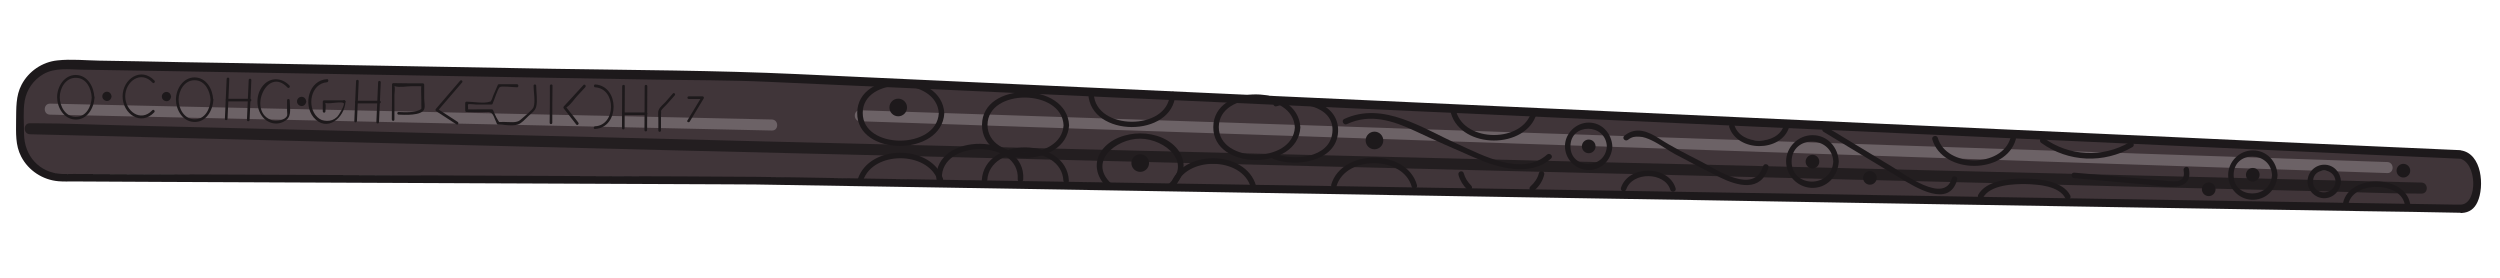
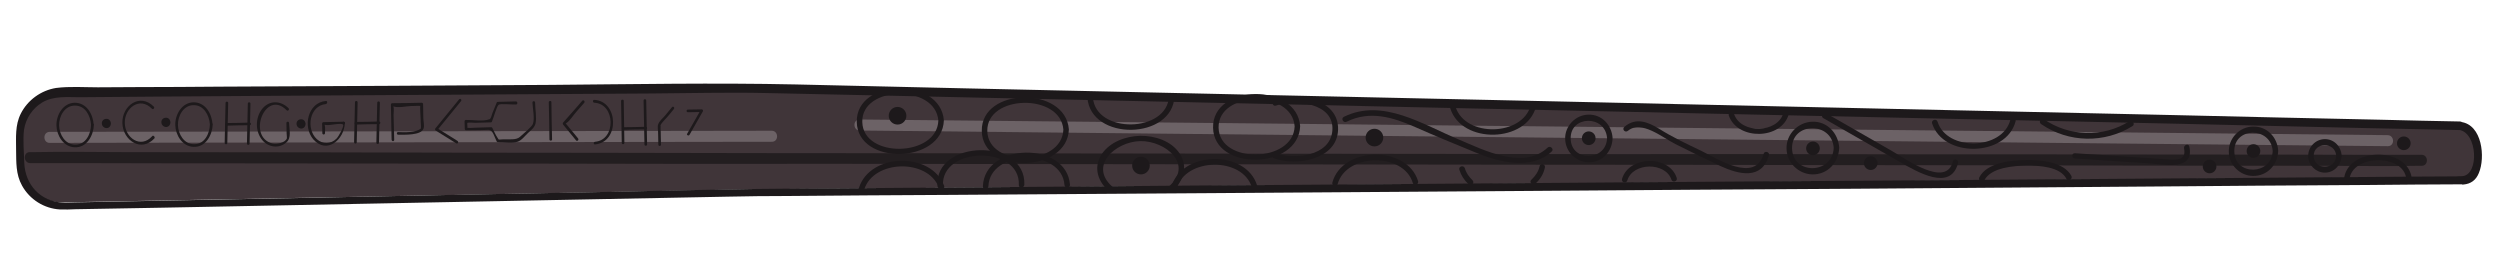
<svg xmlns="http://www.w3.org/2000/svg" version="1.1" id="Layer_1" x="0px" y="0px" viewBox="0 0 1133.9 125.8" style="enable-background:new 0 0 1133.9 125.8;" xml:space="preserve">
  <style type="text/css">
	.st0{fill:#403539;}
	.st1{fill:#6C6266;}
	.st2{fill:#231E20;}
	.st3{fill:#1D191B;}
</style>
  <g>
    <g>
-       <path class="st0" d="M1115.7,68.7L344.1,33.5c-105.3-1.9-210.6-3.7-315.8-5.6c-10.5,0-19.1,8.5-19.1,18.9L9.1,60    c0,10.5,8.5,19.1,18.9,19.1l314.6,1.4l773.6,12.8c0,0,6.9,1.6,7.1-11.1C1123.6,69.6,1115.7,68.7,1115.7,68.7z" />
-     </g>
-     <g>
-       <g>
-         <path class="st1" d="M22.7,52c85.2,1.9,170.3,3.7,255.5,5.6c24,0.5,47.9,1.1,71.9,1.6c3.2,0.1,3.2-4.9,0-5     c-85.2-1.9-170.3-3.7-255.5-5.6c-24-0.5-47.9-1.1-71.9-1.6C19.5,47,19.5,52,22.7,52L22.7,52z" />
-       </g>
-     </g>
-     <g>
-       <g>
-         <path class="st1" d="M1082.8,73.5c-90.2-3.1-180.3-6.1-270.5-9.2c-90.2-3.1-180.3-6.1-270.5-9.2c-50.6-1.7-101.1-3.4-151.7-5.1     c-3.2-0.1-3.2,4.9,0,5c90.2,3.1,180.3,6.1,270.5,9.2c90.2,3.1,180.3,6.1,270.5,9.2c50.6,1.7,101.1,3.4,151.7,5.1     C1086,78.6,1086,73.6,1082.8,73.5L1082.8,73.5z" />
-       </g>
-     </g>
-     <g>
-       <g>
-         <path class="st2" d="M13.6,60.9c9.7,0.2,19.5,0.5,29.2,0.7c26.2,0.7,52.5,1.3,78.7,2c39,1,78.1,1.9,117.1,2.9     c47.3,1.2,94.6,2.4,141.9,3.5c52.2,1.3,104.4,2.6,156.5,3.9c52.3,1.3,104.6,2.6,156.9,3.9c49.1,1.2,98.2,2.4,147.3,3.7     c41.2,1,82.4,2,123.7,3.1c29.8,0.7,59.7,1.5,89.5,2.2c14,0.3,28.1,1,42.1,1c0.6,0,1.2,0,1.8,0c3.2,0.1,3.2-4.9,0-5     c-9.7-0.2-19.5-0.5-29.2-0.7c-26.2-0.7-52.5-1.3-78.7-2c-39-1-78.1-1.9-117.1-2.9c-47.3-1.2-94.6-2.4-141.9-3.5     c-52.2-1.3-104.4-2.6-156.5-3.9c-52.3-1.3-104.6-2.6-156.9-3.9c-49.1-1.2-98.2-2.4-147.3-3.7c-41.2-1-82.4-2-123.7-3.1     c-29.8-0.7-59.7-1.5-89.5-2.2c-14-0.3-28.1-1-42.1-1c-0.6,0-1.2,0-1.8,0C10.4,55.8,10.4,60.8,13.6,60.9L13.6,60.9z" />
-       </g>
-     </g>
-     <g>
-       <g>
-         <g>
-           <path class="st3" d="M41.6,44.2c-0.2,4.1-2.5,8.9-7.3,8.8c-4.6,0-7.2-4.8-7.2-8.9c0-4.1,2.7-8.9,7.3-8.8      C39.2,35.3,41.4,40.1,41.6,44.2c0,0.8,1.3,0.8,1.2,0c-0.2-4.8-3-10.1-8.4-10.2c-5.3,0-8.5,5.3-8.5,10.1c0,4.6,3,9.8,8,10.1      c5.6,0.4,8.7-5.1,9-10.1C42.9,43.3,41.7,43.3,41.6,44.2z" />
-         </g>
-       </g>
-       <g>
-         <ellipse transform="matrix(4.403410e-03 -1 1 4.403410e-03 4.8054 92.0455)" class="st3" cx="48.6" cy="43.6" rx="1.4" ry="1.4" />
-         <g>
-           <path class="st3" d="M49.4,43.7c-0.1,1.1-1.7,1-1.6,0C47.8,42.6,49.4,42.6,49.4,43.7c0,0.8,1.3,0.8,1.2,0      c-0.1-1.1-0.9-2.1-2.1-2.1c-1.1,0-2.1,0.9-2.1,2.1c0,1.1,0.9,2,2,2.1c1.2,0.1,2.1-0.9,2.2-2.1C50.7,42.9,49.5,42.9,49.4,43.7z" />
-         </g>
-       </g>
-       <g>
-         <g>
-           <path class="st3" d="M69.1,50c-5.4,5.7-12.3,0.3-12.3-6.3c0-6.7,7-12,12.4-6.2c0.5,0.6,1.4-0.3,0.9-0.9      c-6.1-6.5-14.5-0.8-14.5,7.1c0,7.9,8.3,13.7,14.4,7.2C70.5,50.3,69.6,49.4,69.1,50L69.1,50z" />
-         </g>
-       </g>
-       <g>
-         <ellipse transform="matrix(4.403410e-03 -1 1 4.403410e-03 31.5494 119.1153)" class="st3" cx="75.6" cy="43.7" rx="1.4" ry="1.4" />
-         <g>
-           <path class="st3" d="M76.4,43.8c-0.1,1.1-1.7,1-1.6,0C74.8,42.7,76.3,42.7,76.4,43.8c0,0.8,1.3,0.8,1.2,0      c-0.1-1.1-0.9-2.1-2.1-2.1c-1.1,0-2.1,0.9-2.1,2.1c0,1.1,0.9,2,2,2.1c1.2,0.1,2.1-0.9,2.2-2.1C77.7,43,76.4,43,76.4,43.8z" />
-         </g>
-       </g>
-       <g>
-         <g>
-           <path class="st3" d="M95.5,45.3c-0.2,4.1-2.5,8.9-7.3,8.8c-4.6,0-7.2-4.8-7.2-8.9c0-4.1,2.7-8.9,7.3-8.8      C93,36.4,95.3,41.3,95.5,45.3c0,0.8,1.3,0.8,1.2,0c-0.2-4.8-3-10.1-8.4-10.2c-5.3,0-8.5,5.3-8.5,10.1c0,4.6,3,9.8,8,10.1      c5.6,0.4,8.7-5.1,9-10.1C96.8,44.5,95.5,44.5,95.5,45.3z" />
-         </g>
-       </g>
-       <g>
-         <g>
-           <path class="st3" d="M103.2,53.9c0.3-6,0.5-12,0.8-18.1c0-0.8-1.2-0.8-1.2,0c-0.3,6-0.5,12-0.8,18.1      C101.9,54.7,103.2,54.7,103.2,53.9L103.2,53.9z" />
-         </g>
-       </g>
-       <g>
-         <g>
-           <path class="st3" d="M113.2,54.4c0.3-6,0.5-12,0.8-18.1c0-0.8-1.2-0.8-1.2,0c-0.3,6-0.5,12-0.8,18.1      C112,55.2,113.2,55.2,113.2,54.4L113.2,54.4z" />
-         </g>
-       </g>
-       <g>
-         <g>
-           <path class="st3" d="M103,46c3.5,0,6.9,0,10.4,0c0.8,0,0.8-1.2,0-1.2c-3.5,0-6.9,0-10.4,0C102.2,44.7,102.2,46,103,46L103,46z" />
-         </g>
-       </g>
-       <g>
-         <g>
-           <path class="st3" d="M131.3,38.8c-3.4-3.6-8.6-4-12,0c-3.3,3.9-3.4,10.2-0.2,14.2c2.7,3.4,7.5,4.1,10.9,1.3      c2.4-2,1.4-5.9,1.4-8.8c0-0.8-1.2-0.8-1.2,0c0,1.6,0,3.1,0,4.7c0,0.6,0.2,1.8,0,2.3c-0.8,2-4.7,2.6-6.6,2.1      c-11.7-3.3-2.6-25,6.8-14.9C131,40.3,131.8,39.4,131.3,38.8L131.3,38.8z" />
-         </g>
-       </g>
-       <g>
-         <ellipse transform="matrix(4.403410e-03 -1 1 4.403410e-03 90.3125 182.6473)" class="st3" cx="136.9" cy="46" rx="1.4" ry="1.4" />
-         <g>
-           <path class="st3" d="M137.7,46c-0.1,1.1-1.7,1-1.6,0C136,44.9,137.6,44.9,137.7,46c0,0.8,1.3,0.8,1.2,0      c-0.1-1.1-0.9-2.1-2.1-2.1c-1.1,0-2.1,0.9-2.1,2.1c0,1.1,0.9,2,2,2.1c1.2,0.1,2.1-0.9,2.2-2.1C139,45.2,137.7,45.2,137.7,46z" />
-         </g>
-       </g>
-       <g>
-         <g>
-           <path class="st3" d="M156.1,46.7c0.8,0,0.8-1.2,0-1.2C155.3,45.4,155.3,46.7,156.1,46.7L156.1,46.7z" />
-         </g>
-       </g>
-       <g>
-         <g>
-           <path class="st3" d="M148.3,35.9c-8.2,0.5-10.9,11.4-6.1,17.3c6,7.1,14.1,0.3,14.5-7.1c0-0.3-0.3-0.6-0.6-0.6c-3,0-6.1,0-9.1,0      c-0.3,0-0.6,0.3-0.6,0.6c0,1.5,0,2.9,0,4.4c0,0.8,1.2,0.8,1.2,0c0-1.1,0.3-2.5,0-3.5s0.2-0.4-0.4-0.2c0.3-0.1,0.8-0.1,1.1,0      c1.3,0.3,6.8-0.9,7.6,0c0.6,0.7-2.1,5.4-3.1,6.3c-2.6,2.4-6.4,2.4-8.9,0c-4.9-4.7-3-15.3,4.5-15.8      C149.1,37.1,149.1,35.8,148.3,35.9L148.3,35.9z" />
-         </g>
-       </g>
-       <g>
-         <g>
-           <path class="st3" d="M161.9,54.9c0.3-6,0.5-12,0.8-18.1c0-0.8-1.2-0.8-1.2,0c-0.3,6-0.5,12-0.8,18.1      C160.6,55.7,161.9,55.7,161.9,54.9L161.9,54.9z" />
-         </g>
-       </g>
-       <g>
-         <g>
-           <path class="st3" d="M171.9,55.4c0.3-6,0.5-12,0.8-18.1c0-0.8-1.2-0.8-1.2,0c-0.3,6-0.5,12-0.8,18.1      C170.7,56.2,171.9,56.2,171.9,55.4L171.9,55.4z" />
-         </g>
-       </g>
-       <g>
-         <g>
-           <path class="st3" d="M161.7,46.9c3.5,0,6.9,0,10.4,0c0.8,0,0.8-1.2,0-1.2c-3.5,0-6.9,0-10.4,0C160.9,45.7,160.9,46.9,161.7,46.9      L161.7,46.9z" />
-         </g>
-       </g>
-       <g>
-         <g>
-           <path class="st3" d="M178.9,54.2c0-3.7,0-7.5,0-11.2c0-0.9,0.4-3,0-3.9s0.3,0.1-0.5,0c0.2,0,0.5-0.1,0.7,0c2.1,0.7,5.5,0,7.7,0      c1.2,0,2.4,0,3.5,0c0.3,0,0.8,0.1,1.1,0c0.5-0.3-0.3-0.4-0.3-0.5c-0.2,2.2,0,4.5,0,6.7c0,0.8,0,1.5,0,2.3c0,0.6,0.1,1.2,0,1.8      c-0.1,0.8,0.6-0.4,0.1-0.1c-2.4,2-7.7,1.6-10.4,1.5c-0.8,0-0.8,1.2,0,1.2c2.5,0.1,10.5,0.6,11.6-2.5c0.5-1.3,0-3.4,0-4.8      c0-2.1,0-4.2,0-6.3c0-0.3-0.3-0.6-0.6-0.6c-4.5,0-9,0-13.4-0.1c-0.3,0-0.6,0.3-0.6,0.6c0,5.2,0,10.4-0.1,15.6      C177.6,55.1,178.9,55.1,178.9,54.2L178.9,54.2z" />
-         </g>
-       </g>
-       <g>
-         <g>
-           <path class="st3" d="M208.7,36.6c-3.7,4.3-7.3,8.5-11,12.8c-0.3,0.3-0.2,0.8,0.1,1c3.1,2,6.1,4,9.2,6c0.7,0.4,1.3-0.6,0.6-1.1      c-3.1-2-6.1-4-9.2-6c0,0.3,0.1,0.7,0.1,1c3.7-4.3,7.3-8.5,11-12.8C210.2,36.9,209.3,36,208.7,36.6L208.7,36.6z" />
-         </g>
-       </g>
-       <g>
-         <g>
-           <path class="st3" d="M234.5,38.2c-2.7,0-5.5,0-8.2,0c-0.2,0-0.5,0.1-0.5,0.3c-0.6,1.5-1.3,2.9-1.9,4.4c-0.4,0.8-0.7,2.3-1.3,3      c-0.7,0.8,0.8-0.2-0.4,0.2c-2.7,1-7.7,0-10.6,0c-0.3,0-0.6,0.3-0.6,0.6c0,1.2,0,2.3,0,3.5c0,0.3,0.3,0.6,0.6,0.6      c3.2,0,6.5,0.2,9.7,0c2.5-0.1,2.7,2.6,4.1,5.4c0.1,0.2,0.3,0.3,0.5,0.3c2.6,0,6.4,0.8,8.9,0c1.9-0.6,3.4-2.5,4.9-3.9      s3-2.3,3.5-4.2c0.7-2.8,0-6.6,0-9.5c0-0.8-1.2-0.8-1.2,0c0,2.7,0.9,7.2,0,9.7c-0.4,1.2-4.3,4.3-6,5.8s-4.6,0.9-7.7,0.9      c-2.5,0-1.6,0.4-2.5-0.9c-0.9-1.3-1.5-3.1-2.2-4.5c-0.1-0.2-0.3-0.3-0.5-0.3c-2.2,0-4.5,0-6.7,0c-1.2,0-2.5,0.1-3.6,0      c-1.7-0.2-0.3,0.8-0.5-0.7c-0.1-0.3-0.1-1.7,0-1.9c0,0.1-0.8,0.7-0.2,0.4c0.8-0.4,2.9,0,3.7,0c2.4,0,4.8,0,7.1,0      c0.2,0,0.5-0.1,0.5-0.3c0.8-1.7,2.3-6.9,3.3-7.6c0.8-0.6,6.2,0.1,7.9,0.1C235.3,39.5,235.3,38.2,234.5,38.2L234.5,38.2z" />
-         </g>
-       </g>
-       <g>
-         <g>
-           <path class="st3" d="M249.4,38.9c0,5.6,0,11.2-0.1,16.8c0,0.8,1.2,0.8,1.2,0c0-5.6,0-11.2,0.1-16.8      C250.7,38.1,249.4,38.1,249.4,38.9L249.4,38.9z" />
-         </g>
-       </g>
-       <g>
-         <g>
-           <path class="st3" d="M264.6,38.6c-3,3.2-5.9,6.5-8.9,9.7c-0.2,0.3-0.2,0.6,0,0.9c1.9,2.4,3.8,4.9,5.7,7.3      c0.5,0.6,1.4-0.3,0.9-0.9c-1.2-1.6-2.4-3.1-3.7-4.7c-0.6-0.8-1.3-1.6-1.9-2.4c0.4,0.6-0.6,0.7,0.5,0c1.7-1.1,3.3-3.6,4.7-5.1      c1.2-1.3,2.4-2.6,3.6-3.9C266,38.8,265.1,38,264.6,38.6L264.6,38.6z" />
-         </g>
-       </g>
-       <g>
-         <g>
-           <path class="st3" d="M270,39.6c9.6,0.7,9.5,17.1-0.1,17.7c-0.8,0.1-0.8,1.3,0,1.2c11.2-0.7,11.2-19.4,0.1-20.2      C269.2,38.3,269.2,39.6,270,39.6L270,39.6z" />
-         </g>
-       </g>
-       <g>
-         <g>
-           <path class="st3" d="M282.2,39.1c0,6.3-0.1,12.7-0.1,19c0,0.8,1.2,0.8,1.2,0c0-6.3,0.1-12.7,0.1-19      C283.5,38.3,282.2,38.3,282.2,39.1L282.2,39.1z" />
-         </g>
-       </g>
-       <g>
-         <g>
-           <path class="st3" d="M292.4,39.1c0,6.6-0.1,13.3-0.1,19.9c0,0.8,1.2,0.8,1.2,0c0-6.6,0.1-13.3,0.1-19.9      C293.6,38.3,292.4,38.3,292.4,39.1L292.4,39.1z" />
-         </g>
-       </g>
-       <g>
-         <g>
-           <path class="st3" d="M282.8,52.2c3.4,0,6.8,0,10.2,0c0.8,0,0.8-1.2,0-1.2c-3.4,0-6.8,0-10.2,0C282,50.9,282,52.2,282.8,52.2      L282.8,52.2z" />
-         </g>
-       </g>
-       <g>
-         <g>
-           <path class="st3" d="M305.2,42.4c-1.1,1.3-2.3,2.6-3.4,3.9c-0.9,1-2.5,2.2-3,3.5c-0.6,1.2-0.1,3.3-0.2,4.7c0,1.6,0,3.1,0,4.7      c0,0.8,1.2,0.8,1.2,0c0-1.5,0-2.9,0-4.4c0-0.9,0-1.7,0-2.6c0-0.5,0.2-2.2-0.1-1.7c0.6-1.3,2.4-2.7,3.3-3.8c1-1.1,2-2.3,3-3.4      C306.6,42.7,305.7,41.8,305.2,42.4L305.2,42.4z" />
-         </g>
-       </g>
-       <g>
-         <g>
-           <path class="st3" d="M312.8,55.2c2.1-3.5,4.3-7.1,6.4-10.6c0.2-0.4-0.1-0.9-0.5-0.9c-2.1,0-4.2,0-6.3,0c-0.8,0-0.8,1.2,0,1.2      c2.1,0,4.2,0,6.3,0c-0.2-0.3-0.4-0.6-0.5-0.9c-2.1,3.5-4.3,7.1-6.4,10.6C311.3,55.2,312.4,55.8,312.8,55.2L312.8,55.2z" />
-         </g>
-       </g>
-     </g>
-     <g>
-       <g>
-         <path class="st3" d="M425.8,51.4c-1,16.6-34.6,16.5-34.5-0.2C391.3,34.6,424.9,34.8,425.8,51.4c0.1,1.6,2.6,1.6,2.5,0     c-1-19.8-39.4-20.1-39.5-0.2c-0.2,19.9,38.3,20,39.5,0.2C428.4,49.8,425.9,49.8,425.8,51.4z" />
-       </g>
-     </g>
-     <g>
-       <g>
-         <path class="st3" d="M391.5,81.8c4.6-13.4,29.1-13.3,33.8-0.1c0.5,1.5,3,0.9,2.4-0.7c-5.5-15.6-33.2-15.7-38.6,0.1     C388.5,82.6,390.9,83.3,391.5,81.8L391.5,81.8z" />
-       </g>
-     </g>
-     <g>
-       <g>
-         <path class="st3" d="M482.4,56.8c-1,16.6-34.6,16.5-34.5-0.2C448,40,481.6,40.2,482.4,56.8c0.1,1.6,2.6,1.6,2.5,0     c-1-19.8-39.4-20.1-39.5-0.2c-0.2,19.9,38.3,20,39.5,0.2C485,55.2,482.5,55.2,482.4,56.8z" />
-       </g>
-     </g>
-     <g>
-       <g>
-         <path class="st3" d="M447.8,81.7c1-16.7,33.7-16.5,34.5,0.2c0.1,1.6,2.6,1.6,2.5,0c-1-19.9-38.3-20.1-39.5-0.2     C445.2,83.3,447.7,83.3,447.8,81.7L447.8,81.7z" />
-       </g>
-     </g>
-     <g>
-       <g>
-         <path class="st3" d="M427.2,81c-0.7-18,35.6-17.7,34.4,0.4c-0.1,1.6,2.4,1.6,2.5,0c1.4-21.3-40.3-21.7-39.4-0.4     C424.7,82.6,427.2,82.6,427.2,81L427.2,81z" />
-       </g>
-     </g>
-     <g>
-       <g>
-         <path class="st3" d="M530.6,42.8c-1,16.7-33.7,16.5-34.5-0.2c-0.1-1.6-2.6-1.6-2.5,0c1,19.9,38.3,20.1,39.5,0.2     C533.2,41.2,530.7,41.2,530.6,42.8L530.6,42.8z" />
-       </g>
-     </g>
-     <g>
-       <g>
-         <path class="st3" d="M504.9,84c-12.2-10,0.9-21.2,12.3-21.1c11.4,0.1,24.4,11.3,12.1,21.2c-1.3,1,0.5,2.8,1.8,1.8     c5.2-4.2,7.7-10.9,3.9-16.9c-3.7-5.9-11.1-8.5-17.8-8.5c-6.5,0-13.7,2.4-17.6,7.9c-4.2,6.1-1.9,13,3.5,17.4     C504.4,86.8,506.1,85,504.9,84L504.9,84z" />
-       </g>
-     </g>
-     <g>
-       <g>
-         <path class="st3" d="M533.2,84.7c4.2-14,30.2-13.8,34.1,0.3c0.4,1.5,2.8,0.9,2.4-0.7c-4.6-16.6-34-16.7-38.9-0.3     C530.3,85.6,532.7,86.2,533.2,84.7L533.2,84.7z" />
-       </g>
-     </g>
-     <g>
-       <g>
-         <path class="st3" d="M587.3,57.8c-1,16.6-34.6,16.5-34.5-0.2C552.9,40.9,586.5,41.1,587.3,57.8c0.1,1.6,2.6,1.6,2.5,0     c-1-19.8-39.4-20.1-39.5-0.2c-0.2,19.9,38.3,20,39.5,0.2C589.9,56.1,587.4,56.1,587.3,57.8z" />
-       </g>
-     </g>
-     <g>
-       <g>
-         <path class="st3" d="M579,48.2c8.5-2.8,26.7-0.8,25.3,12c-1.3,11.7-17.8,12.8-26.1,9.5c-1.5-0.6-2.1,1.8-0.7,2.4     c9.9,3.9,28.7,1.4,29.4-12.3c0.7-14.2-18.4-17.4-28.5-14C576.9,46.3,577.5,48.7,579,48.2L579,48.2z" />
-       </g>
-     </g>
-     <g>
-       <g>
-         <path class="st3" d="M610.9,56.3c10.6-5,21-1.5,30.9,3.1c8.9,4.2,18,8.2,27,12.1c10.4,4.6,25.3,8.9,34.7,0.4     c1.2-1.1-0.6-2.8-1.8-1.8c-11.2,10.1-29.1,0.4-40.2-4.6c-16-7.1-34.1-19.8-51.9-11.5C608.2,54.8,609.5,57,610.9,56.3L610.9,56.3z     " />
-       </g>
-     </g>
-     <g>
-       <g>
-         <path class="st3" d="M606.2,84.4c4.2-14,30.2-13.8,34.1,0.3c0.4,1.5,2.8,0.9,2.4-0.7c-4.6-16.6-34-16.7-38.9-0.3     C603.4,85.3,605.8,85.9,606.2,84.4L606.2,84.4z" />
-       </g>
-     </g>
-     <g>
-       <g>
-         <path class="st3" d="M658.1,51.4c4.8,16.4,34.2,16.5,38.9,0c0.4-1.6-2-2.2-2.4-0.7c-4,14.1-30,14-34.1,0     C660,49.2,657.6,49.8,658.1,51.4L658.1,51.4z" />
-       </g>
-     </g>
-     <g>
-       <g>
-         <path class="st3" d="M695.9,86.4c2.2-1.9,3.8-4.3,4.5-7.2c0.4-1.6-2-2.2-2.4-0.7c-0.6,2.4-2,4.4-3.9,6.1     C692.9,85.7,694.7,87.5,695.9,86.4L695.9,86.4z" />
-       </g>
-     </g>
-     <g>
-       <g>
-         <path class="st3" d="M661.5,79.3c0.7,2.6,2.1,4.8,4,6.7c1.2,1.1,2.9-0.6,1.8-1.8c-1.6-1.6-2.8-3.4-3.4-5.6     C663.5,77,661.1,77.7,661.5,79.3L661.5,79.3z" />
-       </g>
-     </g>
-     <g>
-       <g>
-         <path class="st3" d="M728.8,66.4c-0.6,10.6-16.6,10.6-16.5-0.1C712.3,55.7,728.3,55.8,728.8,66.4c0.1,1.6,2.6,1.6,2.5,0     c-0.3-5.8-4.6-10.8-10.7-10.8c-5.8,0-10.8,4.9-10.8,10.7c0,5.7,4.5,10.5,10.2,10.8c6.3,0.3,11-4.6,11.3-10.7     C731.4,64.8,728.9,64.8,728.8,66.4z" />
-       </g>
-     </g>
-     <g>
-       <g>
-         <path class="st3" d="M738.4,63.4c6.1-4.9,15.6,3.5,21.3,6.5c6.7,3.6,13.5,7.1,20.3,10.5c8.1,4,18.7,6.9,22.1-4.4     c0.5-1.5-1.9-2.2-2.4-0.7c-4.1,13.4-21.1,1.6-28.3-2.1c-6.4-3.3-12.9-6.5-18.9-10.4c-5-3.2-10.4-5.5-15.7-1.3     C735.4,62.7,737.2,64.4,738.4,63.4L738.4,63.4z" />
-       </g>
-     </g>
-     <g>
-       <g>
-         <path class="st3" d="M737.6,85.9c2.7-8.1,17.5-8,20,0.2c0.5,1.5,2.9,0.9,2.4-0.7c-3.2-10.6-21.4-10.7-24.8-0.2     C734.7,86.8,737.1,87.4,737.6,85.9L737.6,85.9z" />
-       </g>
-     </g>
-     <g>
-       <g>
-         <path class="st3" d="M784.3,57.6c3.7,11.5,23.7,11.6,27.2,0c0.5-1.5-1.9-2.2-2.4-0.7c-2.8,9.2-19.5,9.2-22.4,0     C786.3,55.4,783.8,56.1,784.3,57.6L784.3,57.6z" />
-       </g>
-     </g>
-     <g>
-       <g>
-         <path class="st3" d="M831.5,73.3c-0.7,12.1-18.9,12.1-18.9-0.1C812.7,61.1,830.9,61.3,831.5,73.3c0.1,1.6,2.6,1.6,2.5,0     c-0.3-6.5-5.1-12-11.9-12c-6.5,0-12,5.4-12,11.9c0,6.3,5,11.6,11.3,12c7,0.4,12.2-5.1,12.6-11.9     C834.1,71.7,831.6,71.7,831.5,73.3z" />
-       </g>
-     </g>
-     <g>
-       <ellipse transform="matrix(4.403410e-03 -1 1 4.403410e-03 356.9063 455.933)" class="st3" cx="407.4" cy="48.7" rx="4" ry="4" />
-     </g>
-     <g>
-       <ellipse transform="matrix(4.403410e-03 -1 1 4.403410e-03 440.8772 590.73)" class="st3" cx="517.1" cy="74" rx="4" ry="4" />
-     </g>
-     <g>
-       <ellipse transform="matrix(4.403410e-03 -1 1 4.403410e-03 556.9554 686.8275)" class="st3" cx="623.4" cy="63.7" rx="4" ry="4" />
-     </g>
-     <g>
-       <ellipse transform="matrix(4.403410e-03 -1 1 4.403410e-03 651.0095 786.6)" class="st3" cx="720.5" cy="66.4" rx="3.1" ry="3.1" />
-     </g>
-     <g>
-       <ellipse transform="matrix(4.403410e-03 -1 1 4.403410e-03 745.1405 894.9897)" class="st3" cx="822" cy="73.3" rx="3.1" ry="3.1" />
-     </g>
-     <g>
-       <g>
-         <path class="st3" d="M827.1,59.8c11.5,7,23.1,13.9,34.6,20.9c7.2,4.3,22.4,13.9,26,0.8c0.4-1.6-2-2.2-2.4-0.7     c-3.3,12-21.6-1.9-27.3-5.3c-9.9-6-19.7-11.9-29.6-17.9C827,56.8,825.7,59,827.1,59.8L827.1,59.8z" />
-       </g>
-     </g>
-     <g>
-       <ellipse transform="matrix(4.403410e-03 -1 1 4.403410e-03 763.6854 928.5184)" class="st3" cx="848.2" cy="80.7" rx="3.1" ry="3.1" />
-     </g>
-     <g>
-       <g>
-         <path class="st3" d="M876.4,63.2c4.7,16,33.3,16.1,37.9,0c0.4-1.6-2-2.2-2.4-0.7c-3.9,13.7-29.1,13.6-33,0     C878.4,61,876,61.7,876.4,63.2L876.4,63.2z" />
-       </g>
-     </g>
-     <g>
-       <g>
-         <path class="st3" d="M899.4,89.7c3.2-5.9,13.9-6.3,19.6-6.2c5.3,0.1,15.1,0.8,17.8,6.5c0.7,1.4,2.9,0.2,2.2-1.3     c-3.2-6.5-13.7-7.6-20-7.7c-6.7-0.2-18.1,0.6-21.8,7.4C896.5,89.9,898.7,91.2,899.4,89.7L899.4,89.7z" />
-       </g>
-     </g>
-     <g>
-       <g>
-         <path class="st3" d="M925.8,64.8c12.2,8.8,28.5,9.5,41.4,1.9c1.4-0.8,0.1-3-1.3-2.2c-12.2,7.2-27.5,6.4-38.9-1.9     C925.8,61.7,924.5,63.9,925.8,64.8L925.8,64.8z" />
-       </g>
-     </g>
-     <g>
-       <g>
-         <path class="st3" d="M940.8,80.8c11.2,1,22.4,2,33.6,3c6.5,0.6,20.5,4.1,18.4-7.2c-0.3-1.6-2.7-0.9-2.4,0.7     c1,5.5-3.5,5.1-7.1,4.8c-5.2-0.5-10.3-0.9-15.5-1.4c-9-0.8-18-1.6-27-2.4C939.2,78.2,939.2,80.7,940.8,80.8L940.8,80.8z" />
-       </g>
-     </g>
-     <g>
-       <g>
-         <path class="st3" d="M1030.5,79.4c-0.6,11.1-17.5,11.2-17.4-0.1C1013.1,68.1,1029.9,68.3,1030.5,79.4c0.1,1.6,2.6,1.6,2.5,0     c-0.3-6.1-4.8-11.2-11.2-11.2c-6.1,0-11.2,5.1-11.2,11.2c0,5.9,4.7,10.9,10.6,11.2c6.6,0.3,11.4-4.8,11.8-11.1     C1033.1,77.8,1030.6,77.8,1030.5,79.4z" />
-       </g>
-     </g>
-     <g>
-       <g>
-         <path class="st3" d="M1059.3,82.3c-0.4,6.6-10.3,6.6-10.2-0.1C1049.2,75.7,1059,75.8,1059.3,82.3c0.1,1.6,2.6,1.6,2.5,0     c-0.2-4.1-3.3-7.6-7.6-7.6c-4.1,0-7.6,3.4-7.6,7.6c0,4,3.2,7.4,7.2,7.6c4.4,0.2,7.7-3.3,8-7.6     C1061.9,80.7,1059.4,80.7,1059.3,82.3z" />
-       </g>
-     </g>
-     <g>
-       <g>
-         <path class="st3" d="M1065,93.5c1-11.7,25-11.6,25.8,0.1c0.1,1.6,2.6,1.6,2.5,0c-1.1-15-29.6-15.1-30.8-0.1     C1062.4,95.1,1064.9,95.1,1065,93.5L1065,93.5z" />
-       </g>
-     </g>
-     <g>
-       <ellipse transform="matrix(4.403410e-03 -1 1 4.403410e-03 937.9763 1100.719)" class="st3" cx="1021.8" cy="79.3" rx="3.1" ry="3.1" />
-     </g>
-     <g>
-       <ellipse transform="matrix(4.403410e-03 -1 1 4.403410e-03 911.5777 1087.269)" class="st3" cx="1001.8" cy="85.8" rx="3.1" ry="3.1" />
-     </g>
-     <g>
-       <ellipse transform="matrix(7.321075e-02 -0.9973 0.9973 7.321075e-02 933.0824 1158.903)" class="st3" cx="1090.1" cy="77.4" rx="3.1" ry="3.1" />
-     </g>
-     <g>
-       <g>
-         <path class="st3" d="M1115.7,68.1c-12-0.5-23.9-1.1-35.9-1.6c-31.2-1.4-62.4-2.8-93.6-4.3c-43.8-2-87.7-4-131.5-6     c-49.4-2.3-98.8-4.5-148.2-6.8c-48.3-2.2-96.7-4.4-145-6.6c-40.7-1.9-81.3-3.7-122-5.6c-26-1.2-52-2.4-78-3.6     c-36.9-1.7-73.9-1.8-110.8-2.4c-50-0.9-100.1-1.8-150.1-2.7c-12.6-0.2-25.2-0.4-37.8-0.7c-5.9-0.1-11.9-0.2-17.8-0.3     c-6.2-0.1-12.8-0.8-19-0.1c-6.8,0.7-13,4.9-16.2,11c-2.7,5.1-2.4,10.7-2.5,16.3c0,5.6-0.4,11.1,2.3,16.3     c3.3,6.4,9.8,10.6,16.9,11.2c2.3,0.2,4.7,0.1,7,0.1c13.1,0.1,26.2,0.1,39.2,0.2c46.2,0.2,92.5,0.4,138.7,0.6     c39.2,0.2,78.5,0.3,117.7,0.5c9,0,18.1,0.1,27.1,0.3c24.4,0.4,48.7,0.8,73.1,1.2c39.7,0.7,79.3,1.3,119,2     c48.1,0.8,96.3,1.6,144.4,2.4c49.6,0.8,99.2,1.6,148.8,2.5c44.5,0.7,89.1,1.5,133.6,2.2c32.8,0.5,65.6,1.1,98.4,1.6     c14.1,0.2,28.2,0.4,42.3,0.7c0.9,0-0.6,0.2,0.8,0.1c3.4-0.2,5.7-1.9,7.1-5c3.2-6.9,2.1-22-7.6-23.4c-2.4-0.3-3.4,3.3-1,3.6     c8.5,1.2,8.9,20.6,1.1,21c-0.9,0-1.8,0-2.8,0c-6.1-0.1-12.3-0.2-18.4-0.3c-26.6-0.4-53.3-0.9-79.9-1.3     c-40.4-0.7-80.8-1.3-121.3-2c-47.8-0.8-95.5-1.6-143.3-2.4c-48.7-0.8-97.4-1.6-146.1-2.4c-43.2-0.7-86.4-1.4-129.5-2.1     c-31.2-0.5-62.5-1-93.7-1.5c-12.8-0.2-25.7-0.5-38.5-0.6c-22-0.2-44-0.2-66-0.3c-47.3-0.2-94.5-0.4-141.8-0.6     c-33.8-0.1-67.7-0.3-101.5-0.4c-1.8,0-3.6,0.1-5.4,0c-10.2-0.5-17-8.2-17.1-18.2c0-4.9-0.5-10.2,0.3-15c0.9-5.1,4-9.5,8.5-12.1     c5.3-3,11.5-2.1,17.3-2c12.2,0.2,24.5,0.4,36.7,0.6c24.8,0.4,49.7,0.9,74.5,1.3c49.3,0.9,98.6,1.7,147.9,2.6     c17.3,0.3,34.7,0.2,52,1c18.6,0.8,37.2,1.7,55.9,2.5c35.2,1.6,70.4,3.2,105.7,4.8c45.4,2.1,90.7,4.1,136.1,6.2     c49.1,2.2,98.1,4.5,147.2,6.7c46.3,2.1,92.6,4.2,138.9,6.3c37.1,1.7,74.1,3.4,111.2,5.1c21.4,1,42.8,2,64.2,2.9     c2.8,0.1,5.6,0.3,8.4,0.4C1118.1,72,1118.1,68.2,1115.7,68.1z" />
+       <path class="st0" d="M1115.7,55.7l-772.2-17C238.2,39.3,132.9,40,27.6,40.6C17.2,40.9,8.8,49.6,9,60l0.2,13.2    c0.2,10.5,8.9,18.9,19.3,18.6l314.5-6l773.7-5.5c0,0,6.9,1.4,6.8-11.3C1123.6,56.4,1115.7,55.7,1115.7,55.7z" />
+     </g>
+     <g>
+       <g>
+         <path class="st1" d="M22.6,64.8c85.2-0.1,170.3-0.3,255.6-0.4c24-0.1,47.9,0,71.9-0.1c3.2,0,3.1-5-0.1-5     c-85.2,0.1-170.3,0.3-255.6,0.4c-24,0.1-47.9,0-71.9,0.1C19.3,59.9,19.4,64.9,22.6,64.8L22.6,64.8z" />
+       </g>
+     </g>
+     <g>
+       <g>
+         <path class="st1" d="M1082.9,61.3c-90.2-1-180.4-1.8-270.6-2.8c-90.2-1-180.4-1.8-270.6-2.8c-50.6-0.5-101.2-1-151.8-1.5     c-3.2,0-3.1,5,0.1,5c90.2,1,180.4,1.8,270.6,2.8c90.2,1,180.4,1.8,270.6,2.8c50.6,0.5,101.2,1,151.8,1.5     C1086.3,66.3,1086.1,61.3,1082.9,61.3L1082.9,61.3z" />
+       </g>
+     </g>
+     <g>
+       <g>
+         <path class="st2" d="M13.7,74c9.7,0,19.5,0,29.2,0c26.2,0.1,52.5,0.1,78.7,0.1c39,0.1,78.1,0.1,117.1,0.1     c47.3,0.1,94.6,0.2,141.9,0.1c52.2,0.1,104.4,0.1,156.5,0.2c52.3,0.1,104.6,0.1,156.9,0.2c49.1,0,98.2,0.1,147.3,0.2     c41.2,0,82.4,0.1,123.7,0.2c29.8,0,59.7,0.1,89.5,0.1c14,0,28.1,0.3,42.1,0c0.6,0,1.2,0,1.8,0c3.2,0,3.1-5-0.1-5     c-9.7,0-19.5,0-29.2,0c-26.2-0.1-52.5-0.1-78.7-0.1c-39-0.1-78.1-0.1-117.1-0.1c-47.3-0.1-94.6-0.2-141.9-0.1     c-52.2-0.1-104.4-0.1-156.5-0.2c-52.3-0.1-104.6-0.1-156.9-0.2c-49.1,0-98.2-0.1-147.3-0.2c-41.2,0-82.4-0.1-123.7-0.2     c-29.8,0-59.7-0.1-89.5-0.1c-14,0-28.1-0.3-42.1,0c-0.6,0-1.2,0-1.8,0C10.4,68.9,10.5,73.9,13.7,74L13.7,74z" />
+       </g>
+     </g>
+     <g>
+       <g>
+         <g>
+           <path class="st3" d="M41.3,56.6c-0.1,4.1-2.3,9-7.1,9c-4.6,0.1-7.3-4.6-7.4-8.7s2.5-9,7.1-9C38.7,47.8,41,52.5,41.3,56.6      c0,0.8,1.3,0.8,1.2,0c-0.3-4.8-3.2-10-8.6-10c-5.3,0.1-8.4,5.5-8.3,10.3c0.1,4.6,3.2,9.7,8.2,9.9c5.6,0.3,8.6-5.3,8.8-10.3      C42.6,55.7,41.4,55.7,41.3,56.6z" />
+         </g>
+       </g>
+       <g>
+         <ellipse transform="matrix(0.9998 -1.922704e-02 1.922704e-02 0.9998 -1.0654 0.9396)" class="st3" cx="48.3" cy="55.9" rx="1.4" ry="1.4" />
+         <g>
+           <path class="st3" d="M49.1,55.9c-0.1,1.1-1.7,1-1.6,0C47.5,54.9,49.1,54.8,49.1,55.9c0,0.8,1.3,0.8,1.2,0      c-0.1-1.1-0.9-2.1-2.1-2c-1.1,0-2.1,0.9-2,2.1c0,1.1,0.9,2,2,2.1c1.2,0.1,2.1-0.9,2.1-2.2C50.4,55.1,49.2,55.1,49.1,55.9z" />
+         </g>
+       </g>
+       <g>
+         <g>
+           <path class="st3" d="M69,61.8c-5.3,5.8-12.3,0.6-12.4-6c-0.2-6.7,6.7-12.2,12.3-6.5c0.5,0.6,1.4-0.3,0.9-0.9      c-6.3-6.4-14.5-0.5-14.3,7.4s8.6,13.5,14.6,6.9C70.4,62,69.4,61.1,69,61.8L69,61.8z" />
+         </g>
+       </g>
+       <g>
+         <ellipse transform="matrix(0.9998 -1.922704e-02 1.922704e-02 0.9998 -1.0495 1.4578)" class="st3" cx="75.3" cy="55.3" rx="1.4" ry="1.4" />
+         <g>
+           <path class="st3" d="M76.1,55.4c-0.1,1.1-1.7,1-1.6,0C74.5,54.3,76,54.3,76.1,55.4c0,0.8,1.3,0.8,1.2,0c-0.1-1.1-0.9-2.1-2.1-2      c-1.1,0-2.1,0.9-2,2.1c0,1.1,0.9,2,2,2.1c1.2,0.1,2.1-0.9,2.1-2.2C77.4,54.6,76.1,54.6,76.1,55.4z" />
+         </g>
+       </g>
+       <g>
+         <g>
+           <path class="st3" d="M95.2,56.4c-0.1,4.1-2.3,9-7.1,9c-4.6,0.1-7.3-4.6-7.4-8.7s2.5-9,7.1-9C92.5,47.6,94.9,52.4,95.2,56.4      c0,0.8,1.3,0.8,1.2,0c-0.3-4.8-3.2-10-8.6-10c-5.3,0.1-8.4,5.5-8.3,10.3c0.1,4.6,3.2,9.7,8.2,9.9c5.6,0.3,8.6-5.3,8.8-10.3      C96.5,55.6,95.2,55.6,95.2,56.4z" />
+         </g>
+       </g>
+       <g>
+         <g>
+           <path class="st3" d="M103.1,64.8c0.2-6,0.2-12,0.4-18.1c0-0.8-1.2-0.8-1.2,0c-0.2,6-0.2,12-0.4,18.1      C101.9,65.7,103.2,65.6,103.1,64.8L103.1,64.8z" />
+         </g>
+       </g>
+       <g>
+         <g>
+           <path class="st3" d="M113.2,65.1c0.2-6,0.2-12,0.4-18.1c0-0.8-1.2-0.8-1.2,0c-0.2,6-0.2,12-0.4,18.1      C112,65.9,113.2,65.9,113.2,65.1L113.2,65.1z" />
+         </g>
+       </g>
+       <g>
+         <g>
+           <path class="st3" d="M102.8,57c3.5-0.1,6.9-0.2,10.4-0.2c0.8,0,0.8-1.2,0-1.2c-3.5,0.1-6.9,0.2-10.4,0.2      C101.9,55.7,102,57,102.8,57L102.8,57z" />
+         </g>
+       </g>
+       <g>
+         <g>
+           <path class="st3" d="M130.9,49.1c-3.5-3.5-8.7-3.8-12,0.3c-3.2,4-3.2,10.3,0.1,14.2c2.8,3.3,7.6,3.9,10.9,1      c2.4-2.1,1.3-5.9,1.2-8.8c0-0.8-1.2-0.8-1.2,0c0,1.6,0.1,3.1,0.1,4.7c0,0.6,0.2,1.8,0.1,2.3c-0.8,2-4.6,2.7-6.5,2.3      c-11.8-3-3.2-24.9,6.4-15.1C130.6,50.6,131.4,49.7,130.9,49.1L130.9,49.1z" />
+         </g>
+       </g>
+       <g>
+         <ellipse transform="matrix(0.9998 -1.922704e-02 1.922704e-02 0.9998 -1.0534 2.6379)" class="st3" cx="136.7" cy="56.1" rx="1.4" ry="1.4" />
+         <g>
+           <path class="st3" d="M137.4,56.1c-0.1,1.1-1.7,1-1.6,0C135.7,55.1,137.3,55,137.4,56.1c0,0.8,1.3,0.8,1.2,0      c-0.1-1.1-0.9-2.1-2.1-2c-1.1,0-2.1,0.9-2,2.1c0,1.1,0.9,2,2,2.1c1.2,0.1,2.1-0.9,2.1-2.2C138.7,55.3,137.4,55.3,137.4,56.1z" />
+         </g>
+       </g>
+       <g>
+         <g>
+           <path class="st3" d="M155.9,56.4c0.8,0,0.8-1.2,0-1.2C155,55.1,155.1,56.4,155.9,56.4L155.9,56.4z" />
+         </g>
+       </g>
+       <g>
+         <g>
+           <path class="st3" d="M147.8,45.8c-8.2,0.7-10.6,11.7-5.7,17.4c6.2,7,14.1,0,14.3-7.4c0-0.3-0.3-0.6-0.6-0.6      c-3,0.1-6.1,0.1-9.1,0.2c-0.3,0-0.6,0.3-0.6,0.6c0,1.5,0.1,2.9,0.1,4.4c0,0.8,1.2,0.8,1.2,0c0-1.1,0.2-2.5-0.1-3.5      c-0.3-1,0.2-0.4-0.4-0.2c0.3-0.1,0.8-0.1,1.1,0c1.3,0.3,6.8-1.1,7.6-0.2c0.6,0.7-2,5.4-3,6.4c-2.5,2.5-6.3,2.6-8.9,0.2      c-5-4.6-3.4-15.2,4.1-15.9C148.6,47,148.6,45.7,147.8,45.8L147.8,45.8z" />
+         </g>
+       </g>
+       <g>
+         <g>
+           <path class="st3" d="M161.8,64.5c0.2-6,0.2-12,0.4-18.1c0-0.8-1.2-0.8-1.2,0c-0.2,6-0.2,12-0.4,18.1      C160.6,65.3,161.9,65.3,161.8,64.5L161.8,64.5z" />
+         </g>
+       </g>
+       <g>
+         <g>
+           <path class="st3" d="M171.9,64.7c0.2-6,0.2-12,0.4-18.1c0-0.8-1.2-0.8-1.2,0c-0.2,6-0.2,12-0.4,18.1      C170.7,65.5,171.9,65.5,171.9,64.7L171.9,64.7z" />
+         </g>
+       </g>
+       <g>
+         <g>
+           <path class="st3" d="M161.5,56.5c3.5-0.1,6.9-0.2,10.4-0.2c0.8,0,0.8-1.2,0-1.2c-3.5,0.1-6.9,0.2-10.4,0.2      C160.6,55.3,160.7,56.5,161.5,56.5L161.5,56.5z" />
+         </g>
+       </g>
+       <g>
+         <g>
+           <path class="st3" d="M178.8,63.4c-0.1-3.7-0.2-7.5-0.3-11.2c0-0.9,0.3-3-0.1-3.9c-0.4-0.9,0.3,0.1-0.5,0c0.2,0,0.5-0.1,0.7,0      c2.1,0.7,5.5-0.1,7.7-0.2c1.2,0,2.4-0.1,3.5-0.1c0.3,0,0.8,0.1,1.1,0c0.5-0.3-0.3-0.4-0.3-0.5c-0.1,2.2,0.1,4.5,0.2,6.7      c0,0.8,0,1.5,0.1,2.3c0,0.6,0.1,1.2,0,1.8c-0.1,0.8,0.6-0.4,0.1-0.1c-2.4,2.1-7.7,1.8-10.4,1.7c-0.8,0-0.8,1.2,0,1.2      c2.5,0,10.5,0.4,11.5-2.8c0.5-1.3-0.1-3.4-0.1-4.8c0-2.1-0.1-4.2-0.1-6.3c0-0.3-0.3-0.6-0.6-0.6c-4.5,0.1-9,0.2-13.4,0.2      c-0.3,0-0.6,0.3-0.6,0.6c0.1,5.2,0.2,10.4,0.3,15.6C177.5,64.3,178.8,64.3,178.8,63.4L178.8,63.4z" />
+         </g>
+       </g>
+       <g>
+         <g>
+           <path class="st3" d="M208.2,45.1c-3.6,4.4-7.1,8.7-10.7,13.1c-0.3,0.3-0.2,0.8,0.1,1c3.1,1.9,6.2,3.9,9.3,5.8      c0.7,0.4,1.3-0.6,0.6-1.1c-3.1-1.9-6.2-3.9-9.3-5.8c0,0.3,0.1,0.7,0.1,1c3.6-4.4,7.1-8.7,10.7-13.1      C209.7,45.3,208.8,44.4,208.2,45.1L208.2,45.1z" />
+         </g>
+       </g>
+       <g>
+         <g>
+           <path class="st3" d="M234,46c-2.7,0.1-5.5,0.1-8.2,0.2c-0.2,0-0.5,0.1-0.5,0.3c-0.6,1.5-1.2,2.9-1.8,4.4c-0.4,0.8-0.6,2.3-1.2,3      c-0.7,0.8,0.8-0.2-0.4,0.2c-2.7,1.1-7.7,0.2-10.6,0.3c-0.3,0-0.6,0.3-0.6,0.6c0,1.2,0.1,2.3,0.1,3.5c0,0.3,0.3,0.6,0.6,0.6      c3.2-0.1,6.5,0,9.7-0.2c2.5-0.2,2.8,2.5,4.2,5.3c0.1,0.2,0.3,0.3,0.5,0.3c2.6-0.1,6.4,0.6,8.9-0.2c1.9-0.6,3.3-2.6,4.8-4      s2.9-2.4,3.4-4.3c0.6-2.8-0.2-6.6-0.2-9.5c0-0.8-1.2-0.8-1.2,0c0.1,2.7,1.1,7.2,0.2,9.7c-0.4,1.2-4.2,4.4-5.9,5.9      c-1.7,1.5-4.6,1-7.7,1.1c-2.5,0.1-1.6,0.4-2.5-0.8c-0.9-1.3-1.6-3.1-2.3-4.4c-0.1-0.2-0.3-0.3-0.5-0.3c-2.2,0.1-4.5,0.1-6.7,0.2      c-1.2,0-2.5,0.2-3.6,0.1c-1.7-0.2-0.3,0.8-0.5-0.7c-0.1-0.3-0.1-1.7,0-1.9c0,0.1-0.8,0.7-0.2,0.4c0.8-0.4,2.9-0.1,3.7-0.1      c2.4-0.1,4.8-0.1,7.1-0.2c0.2,0,0.5-0.1,0.5-0.3c0.8-1.7,2.1-7,3.1-7.7c0.8-0.6,6.2,0,7.9-0.1C234.9,47.3,234.8,46,234,46      L234,46z" />
+         </g>
+       </g>
+       <g>
+         <g>
+           <path class="st3" d="M248.9,46.4c0.1,5.6,0.3,11.2,0.3,16.8c0,0.8,1.2,0.8,1.2,0c-0.1-5.6-0.3-11.2-0.3-16.8      C250.2,45.6,248.9,45.6,248.9,46.4L248.9,46.4z" />
+         </g>
+       </g>
+       <g>
+         <g>
+           <path class="st3" d="M264.1,45.7c-2.9,3.3-5.7,6.6-8.7,9.9c-0.2,0.3-0.2,0.6,0,0.9c2,2.4,3.9,4.8,5.9,7.2      c0.5,0.6,1.4-0.3,0.9-0.9c-1.2-1.6-2.5-3-3.8-4.6c-0.6-0.8-1.3-1.6-2-2.4c0.4,0.6-0.6,0.7,0.5,0c1.7-1.1,3.2-3.7,4.6-5.2      c1.2-1.3,2.3-2.7,3.5-4C265.5,45.9,264.6,45.1,264.1,45.7L264.1,45.7z" />
+         </g>
+       </g>
+       <g>
+         <g>
+           <path class="st3" d="M269.6,46.6c9.6,0.5,9.9,16.9,0.3,17.7c-0.8,0.1-0.8,1.3,0,1.2c11.2-1,10.7-19.7-0.4-20.2      C268.7,45.3,268.8,46.6,269.6,46.6L269.6,46.6z" />
+         </g>
+       </g>
+       <g>
+         <g>
+           <path class="st3" d="M281.7,45.8c0.1,6.3,0.2,12.7,0.3,19c0,0.8,1.2,0.8,1.2,0c-0.1-6.3-0.2-12.7-0.3-19      C283,45,281.7,45,281.7,45.8L281.7,45.8z" />
+         </g>
+       </g>
+       <g>
+         <g>
+           <path class="st3" d="M291.9,45.6c0.2,6.6,0.2,13.3,0.4,19.9c0,0.8,1.2,0.8,1.2,0c-0.2-6.6-0.2-13.3-0.4-19.9      C293.1,44.8,291.9,44.8,291.9,45.6L291.9,45.6z" />
+         </g>
+       </g>
+       <g>
+         <g>
+           <path class="st3" d="M282.7,58.9c3.4-0.1,6.8-0.2,10.2-0.2c0.8,0,0.8-1.2,0-1.2c-3.4,0.1-6.8,0.2-10.2,0.2      C281.8,57.6,281.9,58.9,282.7,58.9L282.7,58.9z" />
+         </g>
+       </g>
+       <g>
+         <g>
+           <path class="st3" d="M304.8,48.6c-1.1,1.3-2.2,2.7-3.3,4c-0.9,1-2.4,2.3-2.9,3.6c-0.6,1.2,0,3.3-0.1,4.7c0,1.6,0.1,3.1,0.1,4.7      c0,0.8,1.2,0.8,1.2,0c0-1.5-0.1-2.9-0.1-4.4c0-0.9,0-1.7-0.1-2.6c0-0.5,0.1-2.2-0.1-1.7c0.6-1.3,2.3-2.8,3.2-3.9      c1-1.1,1.9-2.3,2.9-3.5C306.2,48.8,305.3,48,304.8,48.6L304.8,48.6z" />
+         </g>
+       </g>
+       <g>
+         <g>
+           <path class="st3" d="M312.7,61.2c2-3.5,4.1-7.2,6.1-10.7c0.2-0.4-0.1-0.9-0.5-0.9c-2.1,0-4.2,0.1-6.3,0.1c-0.8,0-0.8,1.2,0,1.2      c2.1,0,4.2-0.1,6.3-0.1c-0.2-0.3-0.4-0.6-0.5-0.9c-2,3.5-4.1,7.2-6.1,10.7C311.2,61.2,312.3,61.8,312.7,61.2L312.7,61.2z" />
+         </g>
+       </g>
+     </g>
+     <g>
+       <g>
+         <path class="st3" d="M425.6,54.7c-0.6,16.6-34.2,17.3-34.5,0.6C390.7,38.7,424.3,38.1,425.6,54.7c0.1,1.6,2.6,1.5,2.5-0.1     c-1.5-19.8-39.9-19.2-39.5,0.7c0.3,19.9,38.8,19.1,39.5-0.7C428.2,53.1,425.7,53.1,425.6,54.7z" />
+       </g>
+     </g>
+     <g>
+       <g>
+         <path class="st3" d="M392,85.9c4.3-13.5,28.8-14,33.8-0.9c0.5,1.5,3,0.8,2.4-0.8c-5.9-15.5-33.6-14.9-38.6,1     C389,86.8,391.5,87.4,392,85.9L392,85.9z" />
+       </g>
+     </g>
+     <g>
+       <g>
+         <path class="st3" d="M482.3,58.8c-0.6,16.6-34.2,17.3-34.5,0.6C447.5,42.8,481.1,42.2,482.3,58.8c0.1,1.6,2.6,1.5,2.5-0.1     c-1.5-19.8-39.9-19.2-39.5,0.7c0.3,19.9,38.8,19.1,39.5-0.7C484.9,57.1,482.4,57.2,482.3,58.8z" />
+       </g>
+     </g>
+     <g>
+       <g>
+         <path class="st3" d="M448.3,84.5c0.6-16.7,33.3-17.3,34.5-0.6c0.1,1.6,2.6,1.5,2.5-0.1c-1.5-19.9-38.8-19.2-39.5,0.7     C445.7,86.2,448.2,86.1,448.3,84.5L448.3,84.5z" />
+       </g>
+     </g>
+     <g>
+       <g>
+         <path class="st3" d="M427.7,84.3c-1.1-18,35.2-18.5,34.4-0.4c-0.1,1.6,2.4,1.5,2.5-0.1c0.9-21.3-40.8-20.7-39.4,0.5     C425.2,85.9,427.7,85.9,427.7,84.3L427.7,84.3z" />
+       </g>
+     </g>
+     <g>
+       <g>
+         <path class="st3" d="M530.2,43.6c-0.6,16.7-33.3,17.3-34.5,0.6c-0.1-1.6-2.6-1.5-2.5,0.1c1.5,19.9,38.8,19.2,39.5-0.7     C532.7,42,530.2,42,530.2,43.6L530.2,43.6z" />
+       </g>
+     </g>
+     <g>
+       <g>
+         <path class="st3" d="M505.4,85.4c-12.4-9.7,0.4-21.2,11.8-21.4c11.4-0.2,24.7,10.7,12.6,20.9c-1.3,1,0.6,2.8,1.8,1.8     c5.1-4.3,7.4-11.1,3.5-17c-3.8-5.8-11.3-8.2-18-8.1c-6.5,0.2-13.6,2.7-17.4,8.3c-4.1,6.2-1.6,13,3.9,17.3     C505,88.3,506.7,86.4,505.4,85.4L505.4,85.4z" />
+       </g>
+     </g>
+     <g>
+       <g>
+         <path class="st3" d="M533.7,85.5c3.9-14.1,29.9-14.5,34.1-0.5c0.4,1.5,2.8,0.8,2.4-0.8c-5-16.5-34.4-15.9-38.9,0.6     C530.9,86.4,533.3,87,533.7,85.5L533.7,85.5z" />
+       </g>
+     </g>
+     <g>
+       <g>
+         <path class="st3" d="M587.2,57.3c-0.6,16.6-34.2,17.3-34.5,0.6C552.4,41.2,586,40.6,587.2,57.3c0.1,1.6,2.6,1.5,2.5-0.1     c-1.5-19.8-39.9-19.2-39.5,0.7c0.3,19.9,38.8,19.1,39.5-0.7C589.8,55.5,587.3,55.6,587.2,57.3z" />
+       </g>
+     </g>
+     <g>
+       <g>
+         <path class="st3" d="M578.7,47.9c8.4-3,26.7-1.4,25.6,11.4c-1,11.7-17.5,13.2-25.9,10.1c-1.5-0.6-2.1,1.8-0.6,2.4     c10,3.7,28.7,0.7,29.1-13c0.4-14.2-18.8-17-28.8-13.3C576.5,46.1,577.2,48.4,578.7,47.9L578.7,47.9z" />
+       </g>
+     </g>
+     <g>
+       <g>
+         <path class="st3" d="M610.8,55.2c10.5-5.2,21-2,31,2.4c9,4,18.2,7.8,27.3,11.5c10.5,4.4,25.5,8.3,34.7-0.4     c1.2-1.1-0.7-2.8-1.8-1.8c-11,10.4-29.1,1.1-40.3-3.6c-16.2-6.7-34.6-19-52.2-10.3C608,53.8,609.4,56,610.8,55.2L610.8,55.2z" />
+       </g>
+     </g>
+     <g>
+       <g>
+         <path class="st3" d="M606.7,83.5c3.9-14.1,29.9-14.5,34.1-0.5c0.4,1.5,2.8,0.8,2.4-0.8c-5-16.5-34.4-15.9-38.9,0.6     C603.9,84.4,606.4,85,606.7,83.5L606.7,83.5z" />
+       </g>
+     </g>
+     <g>
+       <g>
+         <path class="st3" d="M657.8,49.2c5.2,16.3,34.6,15.7,38.9-0.9c0.4-1.6-2.1-2.2-2.4-0.6c-3.7,14.2-29.7,14.7-34.1,0.8     C659.7,47,657.3,47.6,657.8,49.2L657.8,49.2z" />
+       </g>
+     </g>
+     <g>
+       <g>
+         <path class="st3" d="M696.4,83.3c2.2-2,3.7-4.4,4.3-7.3c0.4-1.6-2.1-2.2-2.4-0.6c-0.5,2.4-1.9,4.4-3.8,6.2     C693.4,82.7,695.3,84.5,696.4,83.3L696.4,83.3z" />
+       </g>
+     </g>
+     <g>
+       <g>
+         <path class="st3" d="M661.9,77c0.8,2.6,2.2,4.7,4.2,6.6c1.2,1.1,2.9-0.7,1.8-1.8c-1.6-1.6-2.9-3.3-3.5-5.5     C663.8,74.7,661.4,75.5,661.9,77L661.9,77z" />
+       </g>
+     </g>
+     <g>
+       <g>
+         <path class="st3" d="M728.9,62.6c-0.3,10.6-16.3,11-16.5,0.3C712.1,52.3,728.1,52,728.9,62.6c0.1,1.6,2.6,1.5,2.5-0.1     c-0.4-5.8-4.9-10.7-11-10.5c-5.8,0.1-10.7,5.2-10.5,11c0.1,5.7,4.7,10.4,10.5,10.6c6.3,0.2,10.9-4.9,11-11     C731.4,60.9,728.9,61,728.9,62.6z" />
+       </g>
+     </g>
+     <g>
+       <g>
+         <path class="st3" d="M738.4,59.3c6-5,15.7,3.1,21.4,6c6.8,3.4,13.7,6.8,20.5,10c8.2,3.8,18.9,6.5,22-4.9c0.5-1.5-2-2.2-2.4-0.6     c-3.8,13.5-21.1,2.1-28.3-1.4c-6.5-3.1-13.1-6.2-19.1-10c-5.1-3.1-10.5-5.3-15.7-0.9C735.4,58.7,737.2,60.4,738.4,59.3     L738.4,59.3z" />
+       </g>
+     </g>
+     <g>
+       <g>
+         <path class="st3" d="M738.1,81.8c2.5-8.2,17.3-8.4,20-0.3c0.5,1.5,2.9,0.8,2.4-0.8c-3.4-10.5-21.6-10.2-24.8,0.4     C735.2,82.8,737.7,83.4,738.1,81.8L738.1,81.8z" />
+       </g>
+     </g>
+     <g>
+       <g>
+         <path class="st3" d="M784.1,52.4c4,11.4,24,11,27.2-0.6c0.5-1.5-2-2.2-2.4-0.6c-2.6,9.3-19.3,9.7-22.4,0.5     C786.1,50.2,783.6,51,784.1,52.4L784.1,52.4z" />
+       </g>
+     </g>
+     <g>
+       <g>
+         <path class="st3" d="M831.7,67c-0.4,12.1-18.6,12.5-18.9,0.3C812.6,55.3,830.8,55,831.7,67c0.1,1.6,2.6,1.5,2.5-0.1     c-0.5-6.5-5.4-11.9-12.2-11.7c-6.5,0.2-11.9,5.7-11.7,12.2c0.1,6.3,5.3,11.5,11.6,11.7c7,0.2,12.1-5.4,12.3-12.2     C834.3,65.4,831.8,65.4,831.7,67z" />
+       </g>
+     </g>
+     <g>
+       <ellipse transform="matrix(0.9998 -1.922704e-02 1.922704e-02 0.9998 -0.9343 7.8377)" class="st3" cx="407.1" cy="52.5" rx="4" ry="4" />
+     </g>
+     <g>
+       <ellipse transform="matrix(0.9998 -1.922704e-02 1.922704e-02 0.9998 -1.3486 9.963)" class="st3" cx="517.5" cy="75.1" rx="4" ry="4" />
+     </g>
+     <g>
+       <ellipse transform="matrix(0.9998 -1.922704e-02 1.922704e-02 0.9998 -1.0837 11.9982)" class="st3" cx="623.4" cy="62.4" rx="4" ry="4" />
+     </g>
+     <g>
+       <ellipse transform="matrix(0.9998 -1.922704e-02 1.922704e-02 0.9998 -1.0732 13.8675)" class="st3" cx="720.6" cy="62.7" rx="3.1" ry="3.1" />
+     </g>
+     <g>
+       <ellipse transform="matrix(0.9998 -1.922704e-02 1.922704e-02 0.9998 -1.1413 15.822)" class="st3" cx="822.3" cy="67.3" rx="3.1" ry="3.1" />
+     </g>
+     <g>
+       <g>
+         <path class="st3" d="M827,53.6c11.7,6.7,23.4,13.4,35.1,20.1c7.3,4.1,22.7,13.4,26,0.2c0.4-1.6-2.1-2.2-2.4-0.6     c-3,12.1-21.6-1.4-27.4-4.7c-10-5.8-20-11.4-30-17.2C826.8,50.6,825.6,52.9,827,53.6L827,53.6z" />
+       </g>
+     </g>
+     <g>
+       <ellipse transform="matrix(0.9998 -1.922704e-02 1.922704e-02 0.9998 -1.2661 16.3276)" class="st3" cx="848.5" cy="74" rx="3.1" ry="3.1" />
+     </g>
+     <g>
+       <g>
+         <path class="st3" d="M876.3,55.9c5.1,15.9,33.7,15.3,37.9-0.9c0.4-1.6-2.1-2.2-2.4-0.6c-3.6,13.8-28.8,14.3-33,0.8     C878.3,53.6,875.9,54.4,876.3,55.9L876.3,55.9z" />
+       </g>
+     </g>
+     <g>
+       <g>
+         <path class="st3" d="M900,81.8c3.1-6,13.7-6.6,19.4-6.7c5.3,0,15.1,0.4,17.9,6.1c0.7,1.4,2.9,0.1,2.2-1.4     c-3.4-6.4-13.9-7.3-20.2-7.2c-6.7,0-18.1,1-21.6,7.9C897.1,82.1,899.3,83.3,900,81.8L900,81.8z" />
+       </g>
+     </g>
+     <g>
+       <g>
+         <path class="st3" d="M925.8,56.3c12.4,8.5,28.7,8.8,41.4,0.9c1.4-0.8,0-3-1.4-2.2c-12,7.5-27.3,7-38.9-1     C925.7,53.2,924.4,55.4,925.8,56.3L925.8,56.3z" />
+       </g>
+     </g>
+     <g>
+       <g>
+         <path class="st3" d="M941.1,71.9c11.2,0.7,22.4,1.5,33.7,2.2c6.5,0.4,20.6,3.6,18.2-7.6c-0.3-1.6-2.7-0.8-2.4,0.8     c1.1,5.5-3.4,5.2-7,5c-5.2-0.4-10.3-0.7-15.5-1c-9-0.6-18-1.2-27-1.8C939.5,69.4,939.5,71.9,941.1,71.9L941.1,71.9z" />
+       </g>
+     </g>
+     <g>
+       <g>
+         <path class="st3" d="M1030.8,68.4c-0.3,11.1-17.2,11.6-17.4,0.3C1013.1,57.5,1029.9,57.3,1030.8,68.4c0.1,1.6,2.6,1.5,2.5-0.1     c-0.4-6.1-5.1-11.1-11.5-10.9c-6.1,0.1-11.1,5.4-10.9,11.5c0.1,5.9,5,10.8,10.9,10.9c6.6,0.1,11.3-5.1,11.5-11.4     C1033.3,66.8,1030.8,66.8,1030.8,68.4z" />
+       </g>
+     </g>
+     <g>
+       <g>
+         <path class="st3" d="M1059.6,70.6c-0.2,6.6-10.1,6.8-10.2,0.1C1049.4,64.3,1059.2,64.2,1059.6,70.6c0.1,1.6,2.6,1.5,2.5-0.1     c-0.3-4.1-3.5-7.5-7.8-7.4c-4.1,0.1-7.5,3.6-7.4,7.8c0.1,4,3.4,7.3,7.4,7.4c4.4,0.1,7.6-3.5,7.8-7.8     C1062.2,69,1059.7,69,1059.6,70.6z" />
+       </g>
+     </g>
+     <g>
+       <g>
+         <path class="st3" d="M1065.6,81.7c0.7-11.7,24.7-12.2,25.8-0.5c0.1,1.6,2.6,1.5,2.5-0.1c-1.5-15-29.9-14.4-30.8,0.6     C1063,83.4,1065.5,83.3,1065.6,81.7L1065.6,81.7z" />
+       </g>
+     </g>
+     <g>
+       <ellipse transform="matrix(0.9998 -1.922704e-02 1.922704e-02 0.9998 -1.1281 19.6638)" class="st3" cx="1022.1" cy="68.5" rx="3.1" ry="3.1" />
+     </g>
+     <g>
+       <ellipse transform="matrix(0.9998 -1.922704e-02 1.922704e-02 0.9998 -1.2673 19.284)" class="st3" cx="1002.2" cy="75.5" rx="3.1" ry="3.1" />
+     </g>
+     <g>
+       <ellipse transform="matrix(4.962552e-02 -0.9988 0.9988 4.962552e-02 971.2437 1150.763)" class="st3" cx="1090.3" cy="65" rx="3.1" ry="3.1" />
+     </g>
+     <g>
+       <g>
+         <path class="st3" d="M1115.7,55.1c-12-0.2-23.9-0.5-35.9-0.8c-31.2-0.7-62.4-1.3-93.7-2.1c-43.8-1-87.8-1.9-131.6-2.9     c-49.4-1.1-98.9-2.2-148.3-3.3c-48.3-1.1-96.8-2.1-145.1-3.2c-40.7-0.9-81.4-1.8-122.1-2.7c-26-0.6-52-1.2-78.1-1.8     c-36.9-0.8-73.9-0.1-110.8,0.2c-50,0.3-100.1,0.6-150.1,0.8c-12.6,0.1-25.2,0.2-37.8,0.2c-5.9,0-11.9,0.1-17.8,0.1     c-6.2,0-12.8-0.5-19,0.3C18.6,41,12.5,45.4,9.4,51.6c-2.6,5.2-2.1,10.8-2.1,16.4C7.4,73.5,7.1,79,10,84.2     c3.5,6.3,10,10.4,17.2,10.8c2.3,0.1,4.7,0,7-0.1c13.1-0.2,26.2-0.5,39.2-0.7c46.2-0.9,92.5-1.8,138.7-2.7     c39.2-0.7,78.5-1.6,117.7-2.3c9-0.2,18.1-0.3,27.1-0.3c24.4-0.2,48.7-0.4,73.1-0.5c39.7-0.2,79.3-0.6,119-0.8     c48.1-0.3,96.3-0.7,144.4-1c49.6-0.4,99.2-0.7,148.8-1c44.5-0.4,89.1-0.6,133.6-1c32.8-0.3,65.6-0.5,98.4-0.7     c14.1-0.1,28.2-0.3,42.3-0.3c0.9,0-0.6,0.2,0.8,0.1c3.4-0.3,5.7-2,7-5.2c3-7,1.6-22-8.2-23.2c-2.4-0.2-3.3,3.4-0.9,3.6     c8.5,1,9.4,20.4,1.6,21c-0.9,0-1.8,0-2.8,0.1c-6.1,0-12.3,0.1-18.4,0.1c-26.6,0.2-53.3,0.4-79.9,0.6     c-40.4,0.3-80.8,0.6-121.3,0.9c-47.8,0.3-95.5,0.7-143.3,1c-48.7,0.4-97.4,0.7-146.1,1.1c-43.2,0.3-86.4,0.6-129.5,1     c-31.2,0.2-62.5,0.5-93.7,0.7c-12.8,0.1-25.7,0.1-38.5,0.3c-22,0.3-44,0.8-66,1.3c-47.3,0.9-94.5,1.8-141.8,2.8     c-33.8,0.7-67.7,1.3-101.5,2c-1.8,0-3.6,0.2-5.4,0.1C18.3,91.4,11.4,83.8,11,73.8c-0.1-4.9-0.7-10.2-0.1-15     c0.8-5.1,3.8-9.6,8.2-12.3c5.2-3.1,11.4-2.4,17.2-2.4c12.2-0.1,24.5-0.2,36.7-0.3c24.8-0.2,49.7-0.3,74.5-0.5     c49.3-0.3,98.6-0.6,147.9-0.9c17.3-0.1,34.7-0.6,52-0.2c18.6,0.4,37.2,0.8,55.9,1.2c35.2,0.8,70.5,1.5,105.8,2.3     c45.4,1,90.8,2,136.2,3c49.1,1,98.2,2.2,147.3,3.2c46.3,1,92.7,2,139,3c37.1,0.8,74.2,1.6,111.3,2.5c21.4,0.5,42.8,1,64.3,1.4     c2.8,0,5.6,0.2,8.4,0.2C1118.2,59,1118.1,55.2,1115.7,55.1z" />
      </g>
    </g>
  </g>
</svg>
